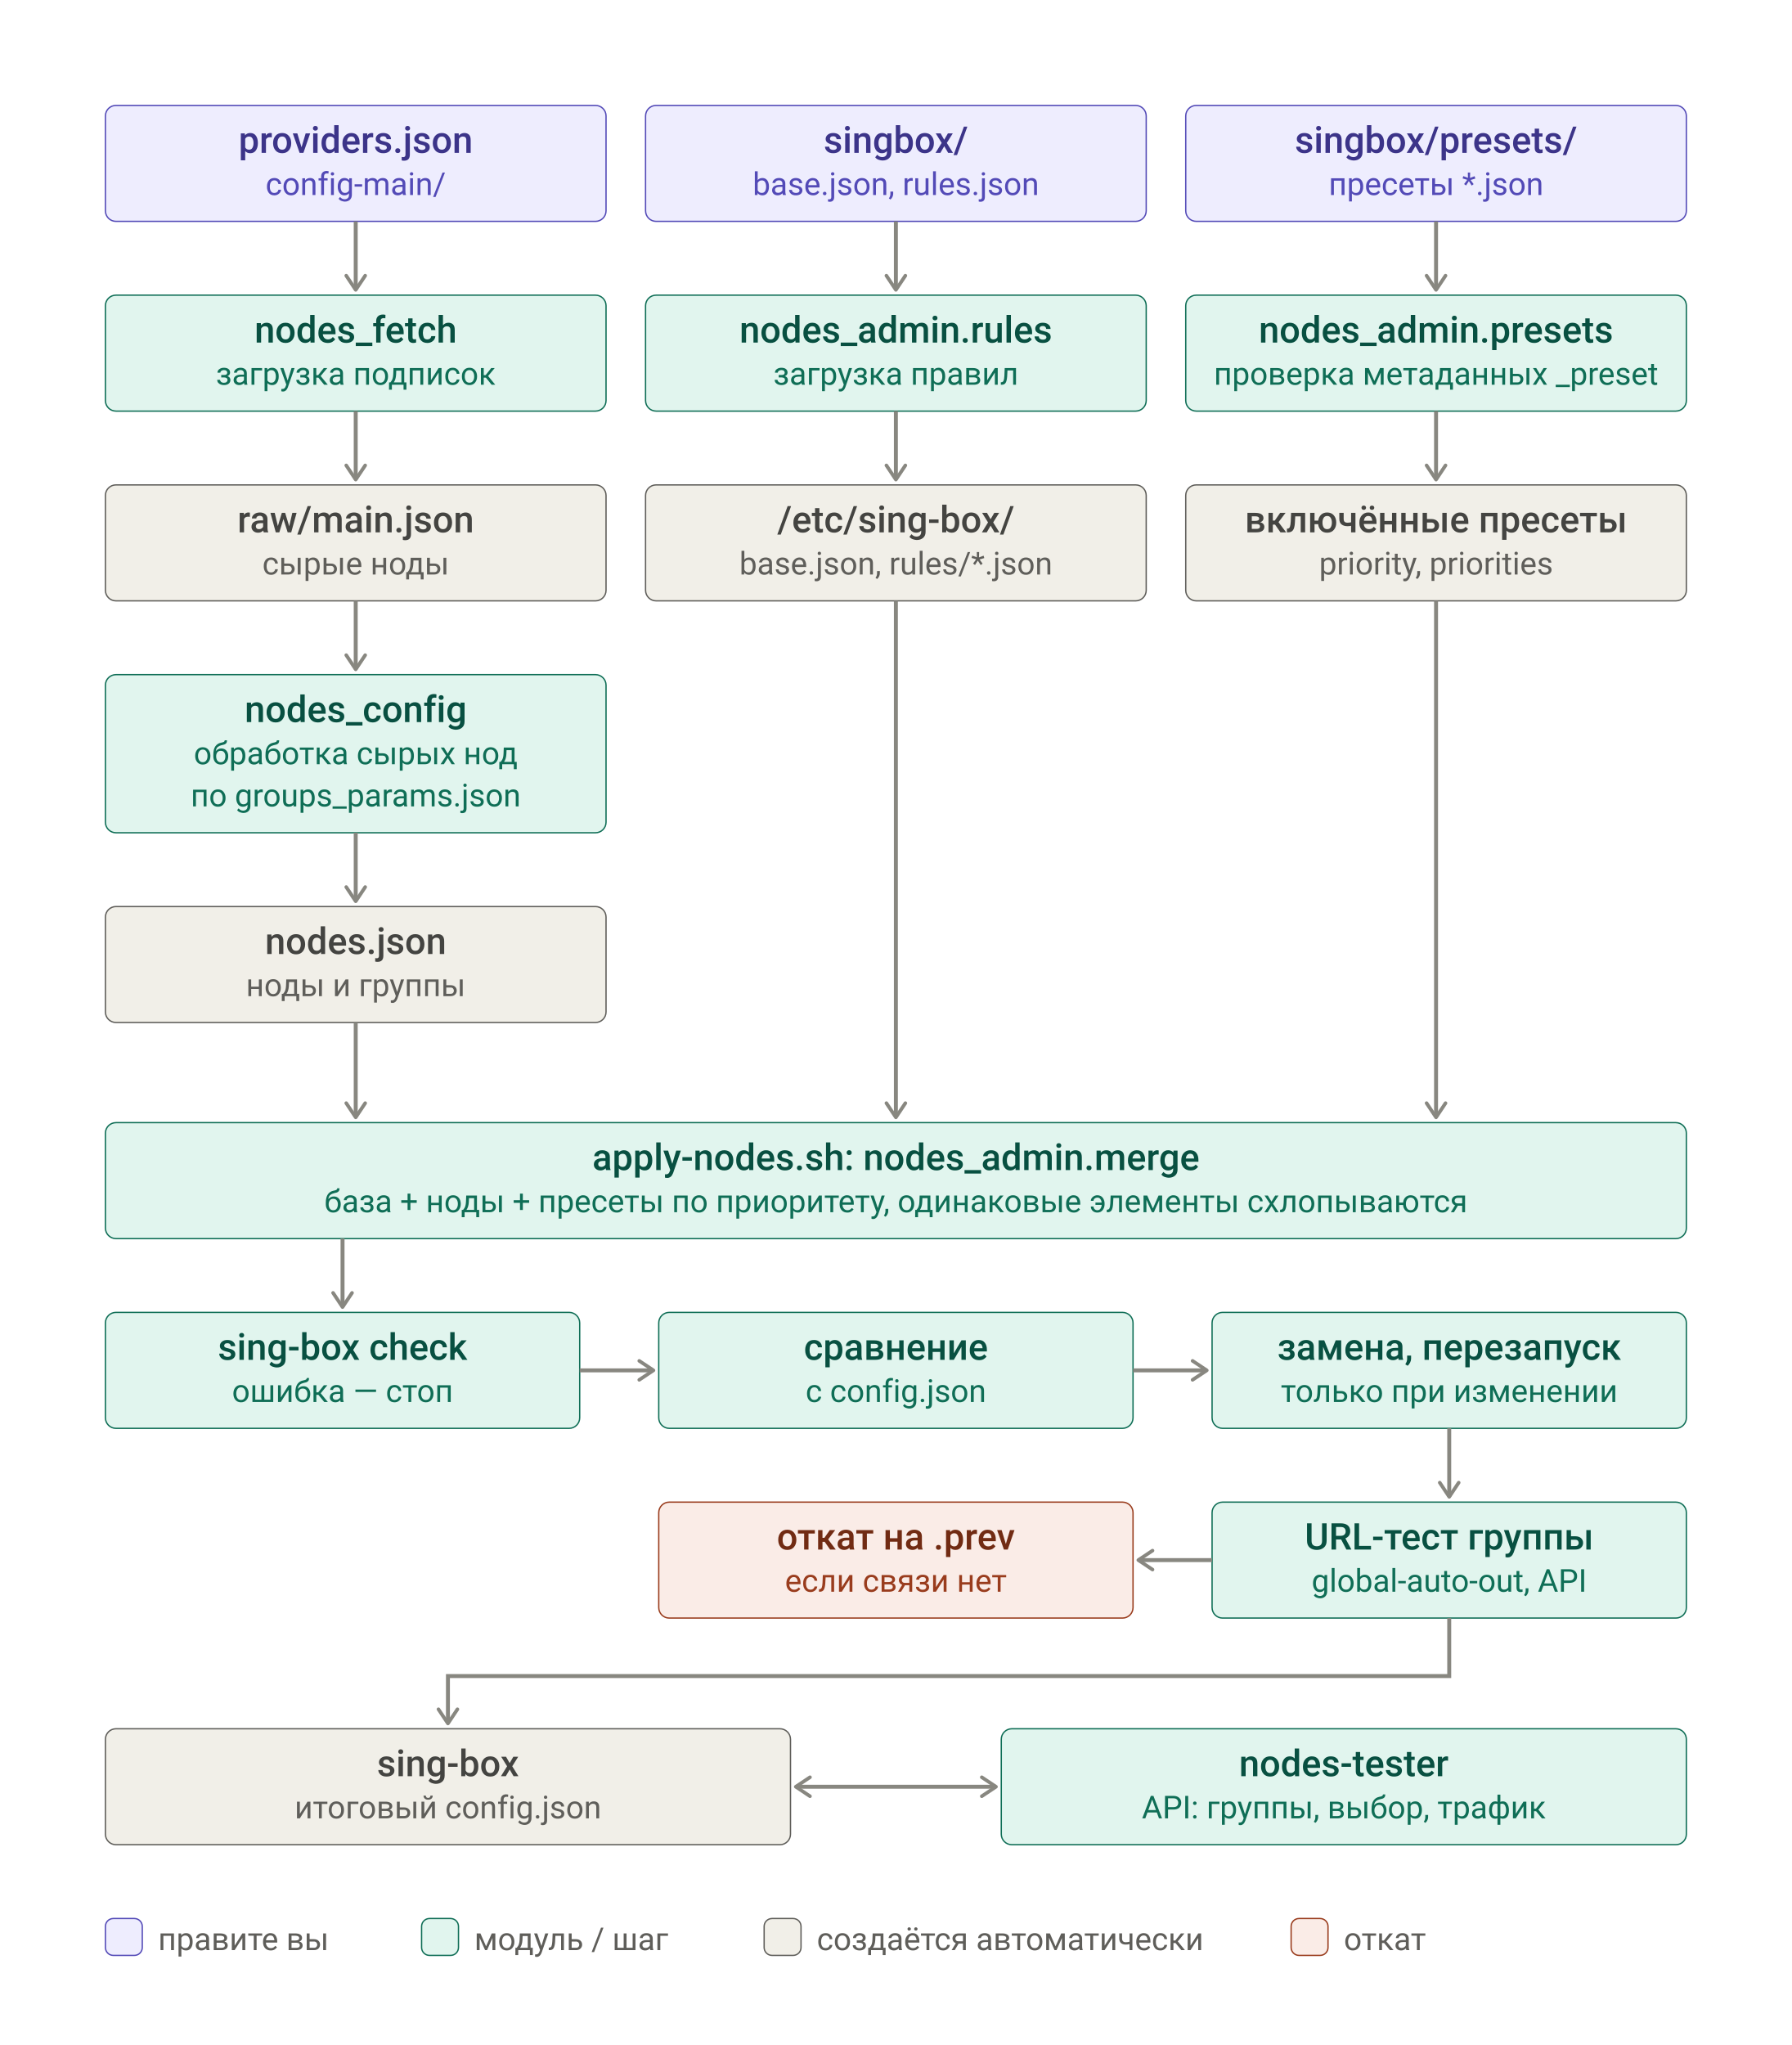
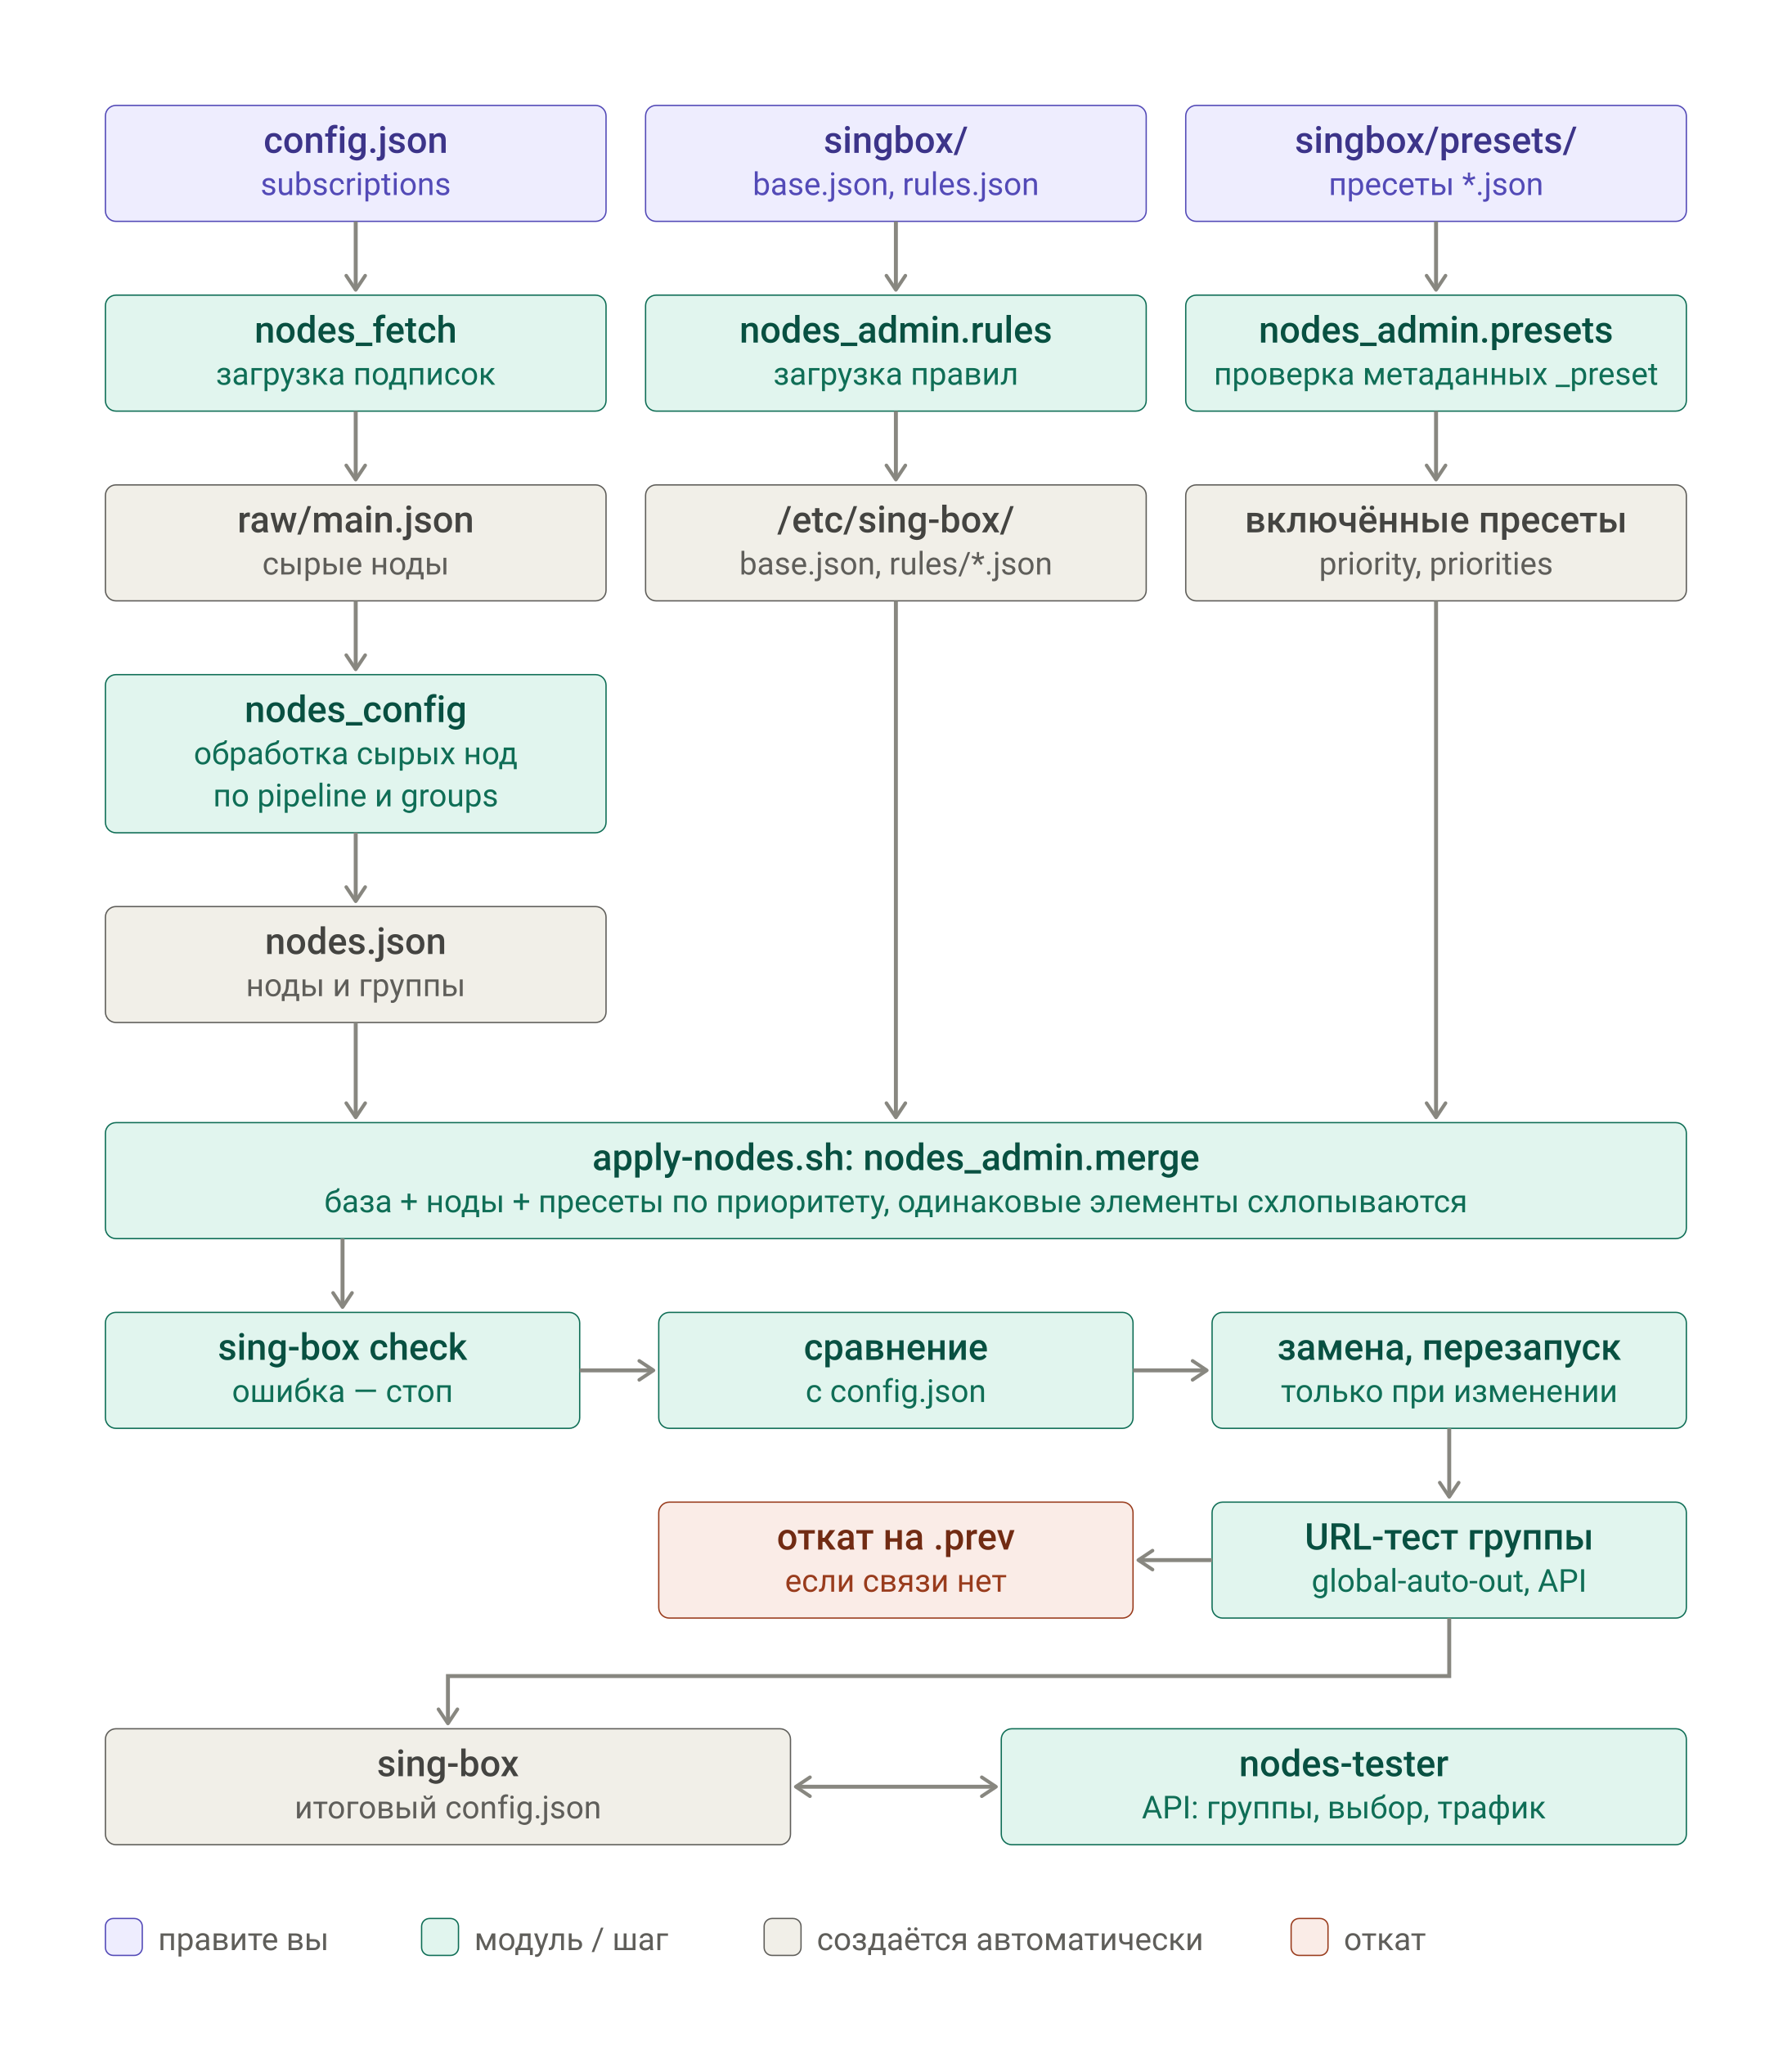
<svg xmlns="http://www.w3.org/2000/svg" width="680" height="776" viewBox="0 0 680 776" role="img" font-family="-apple-system, 'Segoe UI', Roboto, Helvetica, Arial, sans-serif">
  <style>
.t{font-size:14px;font-weight:500;text-anchor:middle}
.s{font-size:12px;text-anchor:middle}
.l{font-size:12px;fill:#5F5E5A}
.a{stroke:#888780;stroke-width:1.5;fill:none}
.p rect{fill:#EEEDFE;stroke:#534AB7}.p .t{fill:#3C3489}.p .s{fill:#534AB7}
.g rect{fill:#E1F5EE;stroke:#0F6E56}.g .t{fill:#085041}.g .s{fill:#0F6E56}
.n rect{fill:#F1EFE8;stroke:#5F5E5A}.n .t{fill:#444441}.n .s{fill:#5F5E5A}
.c rect{fill:#FAECE7;stroke:#993C1D}.c .t{fill:#712B13}.c .s{fill:#993C1D}
rect{stroke-width:0.5}
@media (prefers-color-scheme: dark){
.l{fill:#B4B2A9}
.p rect{fill:#3C3489;stroke:#AFA9EC}.p .t{fill:#CECBF6}.p .s{fill:#AFA9EC}
.g rect{fill:#085041;stroke:#5DCAA5}.g .t{fill:#9FE1CB}.g .s{fill:#5DCAA5}
.n rect{fill:#444441;stroke:#B4B2A9}.n .t{fill:#D3D1C7}.n .s{fill:#B4B2A9}
.c rect{fill:#712B13;stroke:#F0997B}.c .t{fill:#F5C4B3}.c .s{fill:#F0997B}
}
</style>
  <defs>
    <marker id="arrow" viewBox="0 0 10 10" refX="8" refY="5" markerWidth="6" markerHeight="6" orient="auto-start-reverse">
      <path d="M2 1L8 5L2 9" fill="none" stroke="#888780" stroke-width="1.5" stroke-linecap="round" stroke-linejoin="round" />
    </marker>
  </defs>
  <g class="p">
    <rect x="40" y="40" width="190" height="44" rx="4" />
-     <text class="t" x="135" y="58">providers.json</text>
-     <text class="s" x="135" y="74">config-main/</text>
+     <text class="t" x="135" y="58">config.json</text>
+     <text class="s" x="135" y="74">subscriptions</text>
  </g>
  <g class="p">
    <rect x="245" y="40" width="190" height="44" rx="4" />
    <text class="t" x="340" y="58">singbox/</text>
    <text class="s" x="340" y="74">base.json, rules.json</text>
  </g>
  <g class="p">
    <rect x="450" y="40" width="190" height="44" rx="4" />
    <text class="t" x="545" y="58">singbox/presets/</text>
    <text class="s" x="545" y="74">пресеты *.json</text>
  </g>
  <line x1="135" y1="84" x2="135" y2="110" class="a" marker-end="url(#arrow)" />
  <line x1="340" y1="84" x2="340" y2="110" class="a" marker-end="url(#arrow)" />
  <line x1="545" y1="84" x2="545" y2="110" class="a" marker-end="url(#arrow)" />
  <g class="g">
    <rect x="40" y="112" width="190" height="44" rx="4" />
    <text class="t" x="135" y="130">nodes_fetch</text>
    <text class="s" x="135" y="146">загрузка подписок</text>
  </g>
  <g class="g">
    <rect x="245" y="112" width="190" height="44" rx="4" />
    <text class="t" x="340" y="130">nodes_admin.rules</text>
    <text class="s" x="340" y="146">загрузка правил</text>
  </g>
  <g class="g">
    <rect x="450" y="112" width="190" height="44" rx="4" />
    <text class="t" x="545" y="130">nodes_admin.presets</text>
    <text class="s" x="545" y="146">проверка метаданных _preset</text>
  </g>
  <line x1="135" y1="156" x2="135" y2="182" class="a" marker-end="url(#arrow)" />
  <line x1="340" y1="156" x2="340" y2="182" class="a" marker-end="url(#arrow)" />
  <line x1="545" y1="156" x2="545" y2="182" class="a" marker-end="url(#arrow)" />
  <g class="n">
    <rect x="40" y="184" width="190" height="44" rx="4" />
    <text class="t" x="135" y="202">raw/main.json</text>
    <text class="s" x="135" y="218">сырые ноды</text>
  </g>
  <g class="n">
    <rect x="245" y="184" width="190" height="44" rx="4" />
    <text class="t" x="340" y="202">/etc/sing-box/</text>
    <text class="s" x="340" y="218">base.json, rules/*.json</text>
  </g>
  <g class="n">
    <rect x="450" y="184" width="190" height="44" rx="4" />
    <text class="t" x="545" y="202">включённые пресеты</text>
    <text class="s" x="545" y="218">priority, priorities</text>
  </g>
  <line x1="135" y1="228" x2="135" y2="254" class="a" marker-end="url(#arrow)" />
  <g class="g">
    <rect x="40" y="256" width="190" height="60" rx="4" />
    <text class="t" x="135" y="274">nodes_config</text>
    <text class="s" x="135" y="290">обработка сырых нод</text>
-     <text class="s" x="135" y="306">по groups_params.json</text>
+     <text class="s" x="135" y="306">по pipeline и groups</text>
  </g>
  <line x1="135" y1="316" x2="135" y2="342" class="a" marker-end="url(#arrow)" />
  <g class="n">
    <rect x="40" y="344" width="190" height="44" rx="4" />
    <text class="t" x="135" y="362">nodes.json</text>
    <text class="s" x="135" y="378">ноды и группы</text>
  </g>
  <line x1="135" y1="388" x2="135" y2="424" class="a" marker-end="url(#arrow)" />
  <line x1="340" y1="228" x2="340" y2="424" class="a" marker-end="url(#arrow)" />
  <line x1="545" y1="228" x2="545" y2="424" class="a" marker-end="url(#arrow)" />
  <g class="g">
    <rect x="40" y="426" width="600" height="44" rx="4" />
    <text class="t" x="340" y="444">apply-nodes.sh: nodes_admin.merge</text>
    <text class="s" x="340" y="460">база + ноды + пресеты по приоритету, одинаковые элементы схлопываются</text>
  </g>
  <line x1="130" y1="470" x2="130" y2="496" class="a" marker-end="url(#arrow)" />
  <g class="g">
    <rect x="40" y="498" width="180" height="44" rx="4" />
    <text class="t" x="130" y="516">sing-box check</text>
    <text class="s" x="130" y="532">ошибка — стоп</text>
  </g>
  <line x1="220" y1="520" x2="248" y2="520" class="a" marker-end="url(#arrow)" />
  <g class="g">
    <rect x="250" y="498" width="180" height="44" rx="4" />
    <text class="t" x="340" y="516">сравнение</text>
    <text class="s" x="340" y="532">с config.json</text>
  </g>
  <line x1="430" y1="520" x2="458" y2="520" class="a" marker-end="url(#arrow)" />
  <g class="g">
    <rect x="460" y="498" width="180" height="44" rx="4" />
    <text class="t" x="550" y="516">замена, перезапуск</text>
    <text class="s" x="550" y="532">только при изменении</text>
  </g>
  <line x1="550" y1="542" x2="550" y2="568" class="a" marker-end="url(#arrow)" />
  <g class="g">
    <rect x="460" y="570" width="180" height="44" rx="4" />
    <text class="t" x="550" y="588">URL-тест группы</text>
    <text class="s" x="550" y="604">global-auto-out, API</text>
  </g>
  <line x1="460" y1="592" x2="432" y2="592" class="a" marker-end="url(#arrow)" />
  <g class="c">
    <rect x="250" y="570" width="180" height="44" rx="4" />
    <text class="t" x="340" y="588">откат на .prev</text>
    <text class="s" x="340" y="604">если связи нет</text>
  </g>
  <path d="M550 614 L550 636 L170 636 L170 654" class="a" marker-end="url(#arrow)" />
  <g class="n">
    <rect x="40" y="656" width="260" height="44" rx="4" />
    <text class="t" x="170" y="674">sing-box</text>
    <text class="s" x="170" y="690">итоговый config.json</text>
  </g>
  <line x1="302" y1="678" x2="378" y2="678" class="a" marker-start="url(#arrow)" marker-end="url(#arrow)" />
  <g class="g">
    <rect x="380" y="656" width="260" height="44" rx="4" />
    <text class="t" x="510" y="674">nodes-tester</text>
    <text class="s" x="510" y="690">API: группы, выбор, трафик</text>
  </g>
  <g class="p">
    <rect x="40" y="728" width="14" height="14" rx="3" />
  </g>
  <text class="l" x="60" y="740">правите вы</text>
  <g class="g">
    <rect x="160" y="728" width="14" height="14" rx="3" />
  </g>
  <text class="l" x="180" y="740">модуль / шаг</text>
  <g class="n">
    <rect x="290" y="728" width="14" height="14" rx="3" />
  </g>
  <text class="l" x="310" y="740">создаётся автоматически</text>
  <g class="c">
    <rect x="490" y="728" width="14" height="14" rx="3" />
  </g>
  <text class="l" x="510" y="740">откат</text>
</svg>
